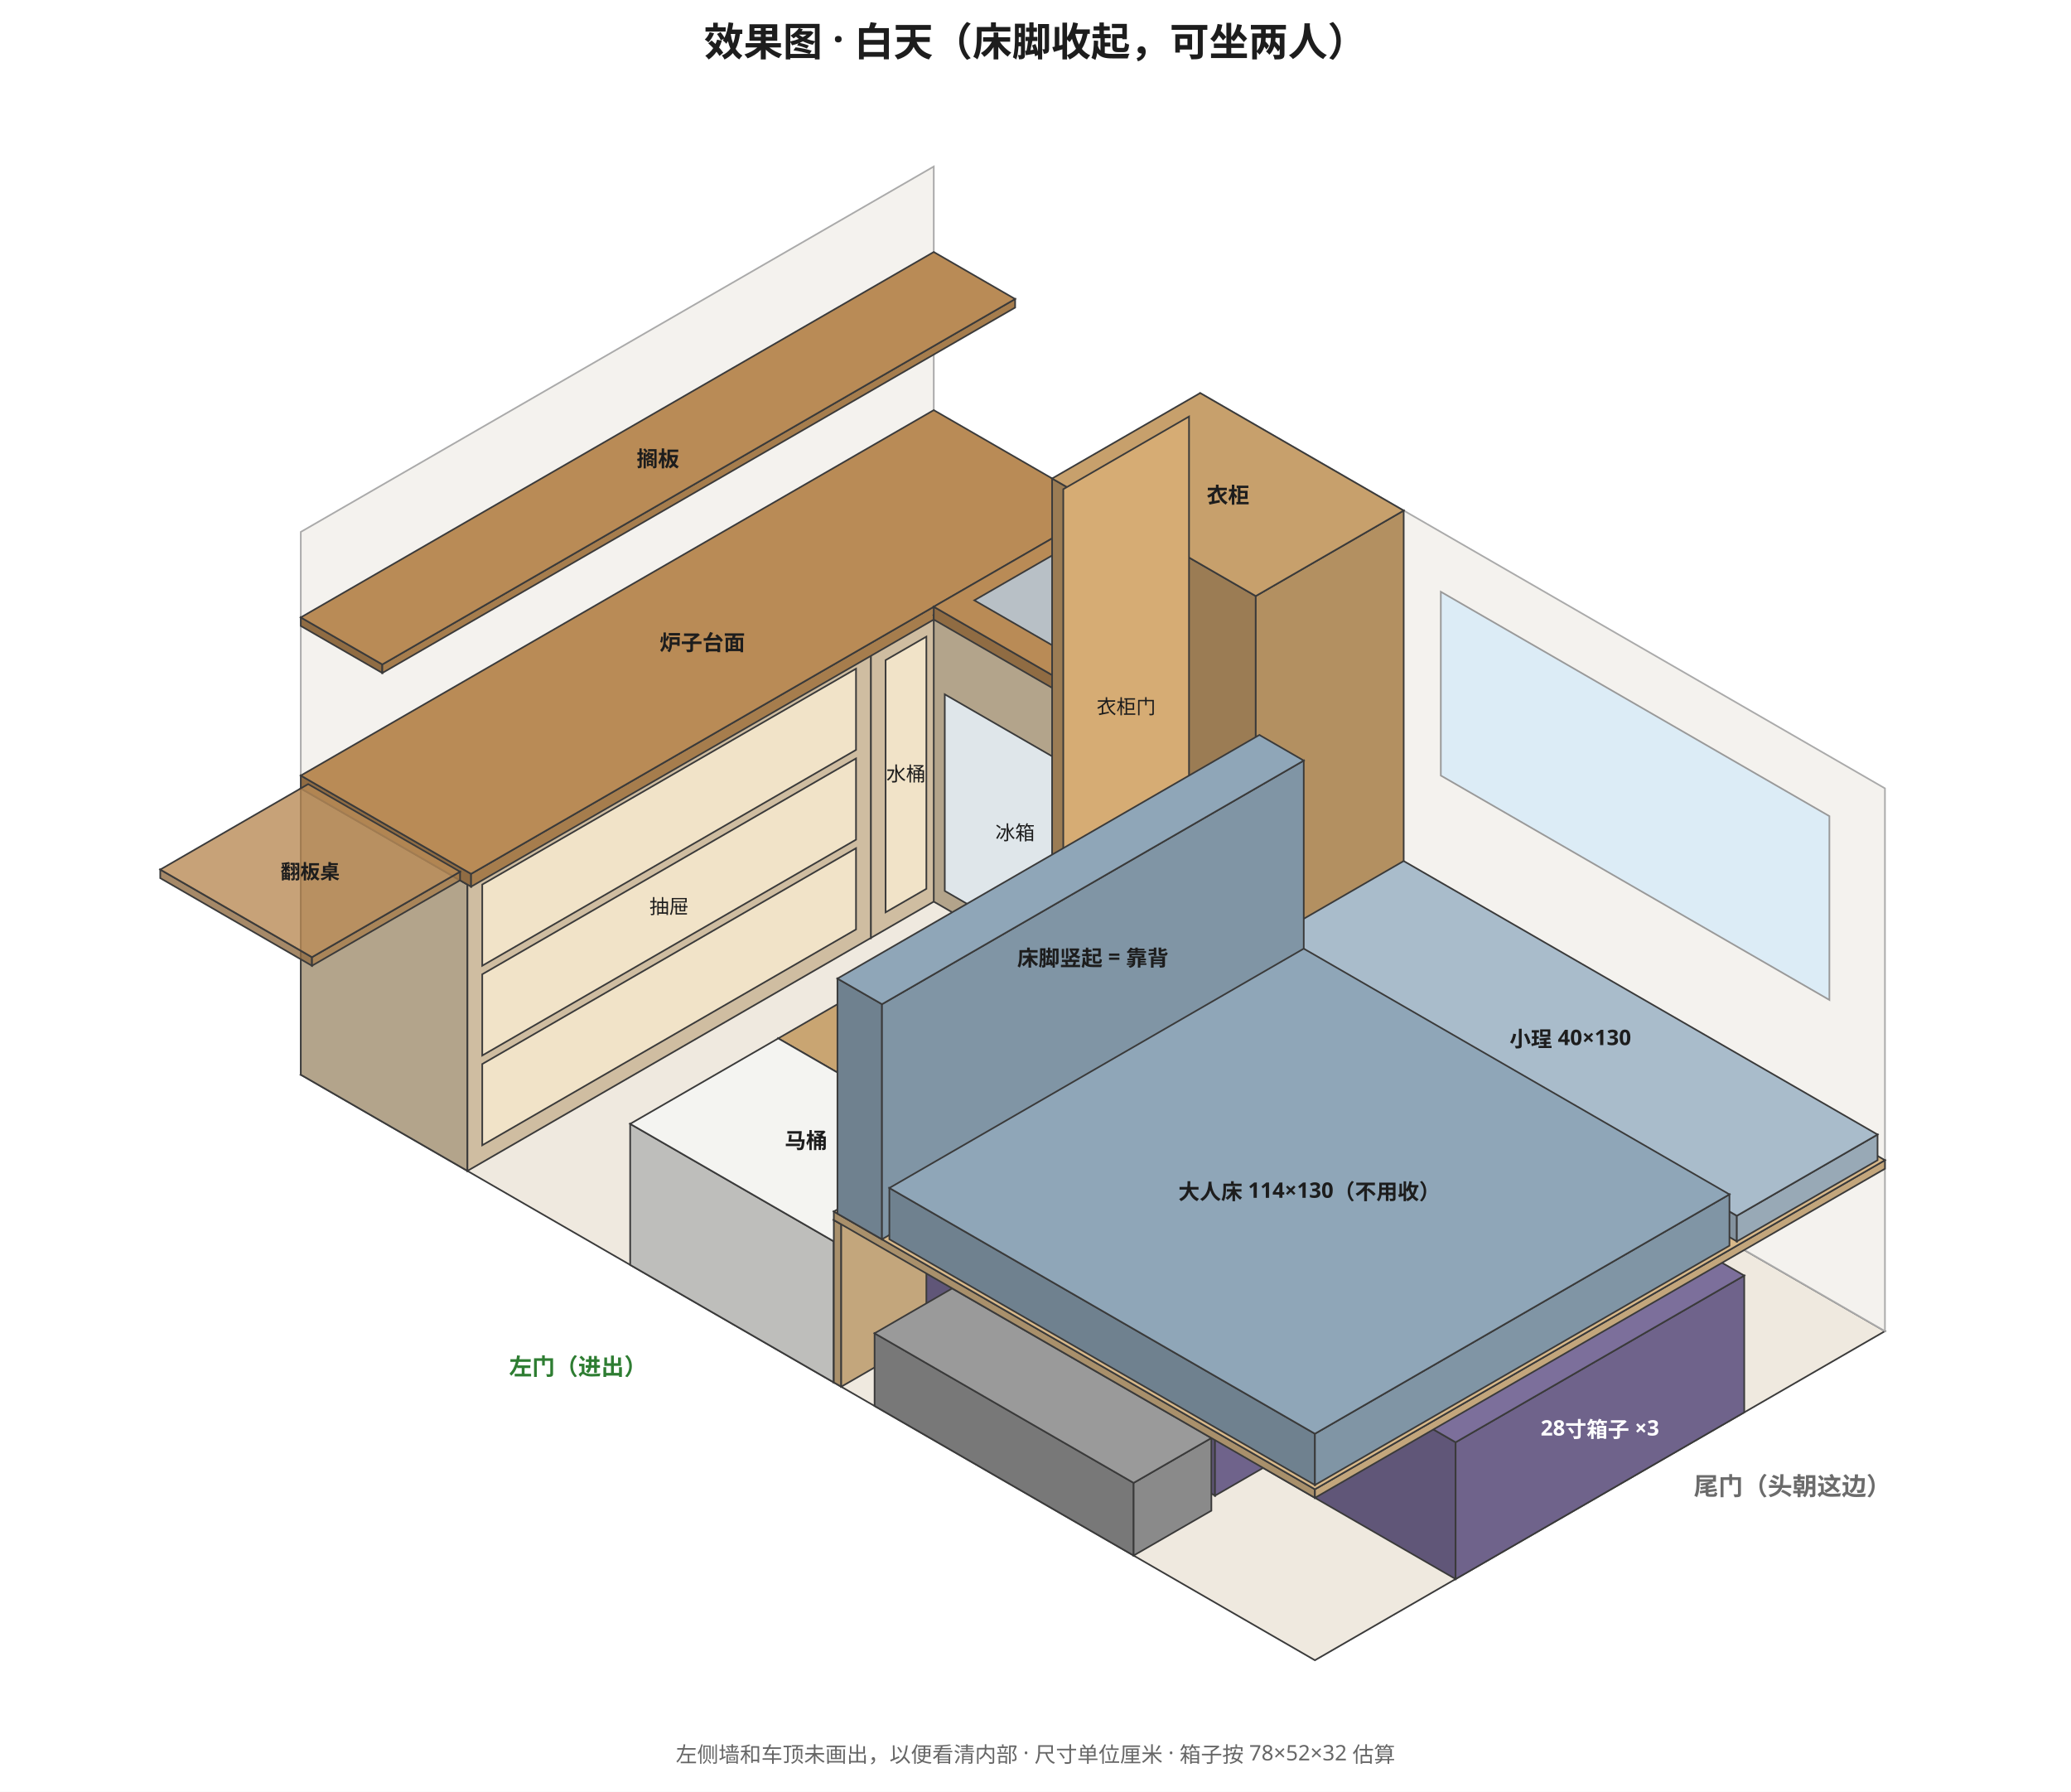
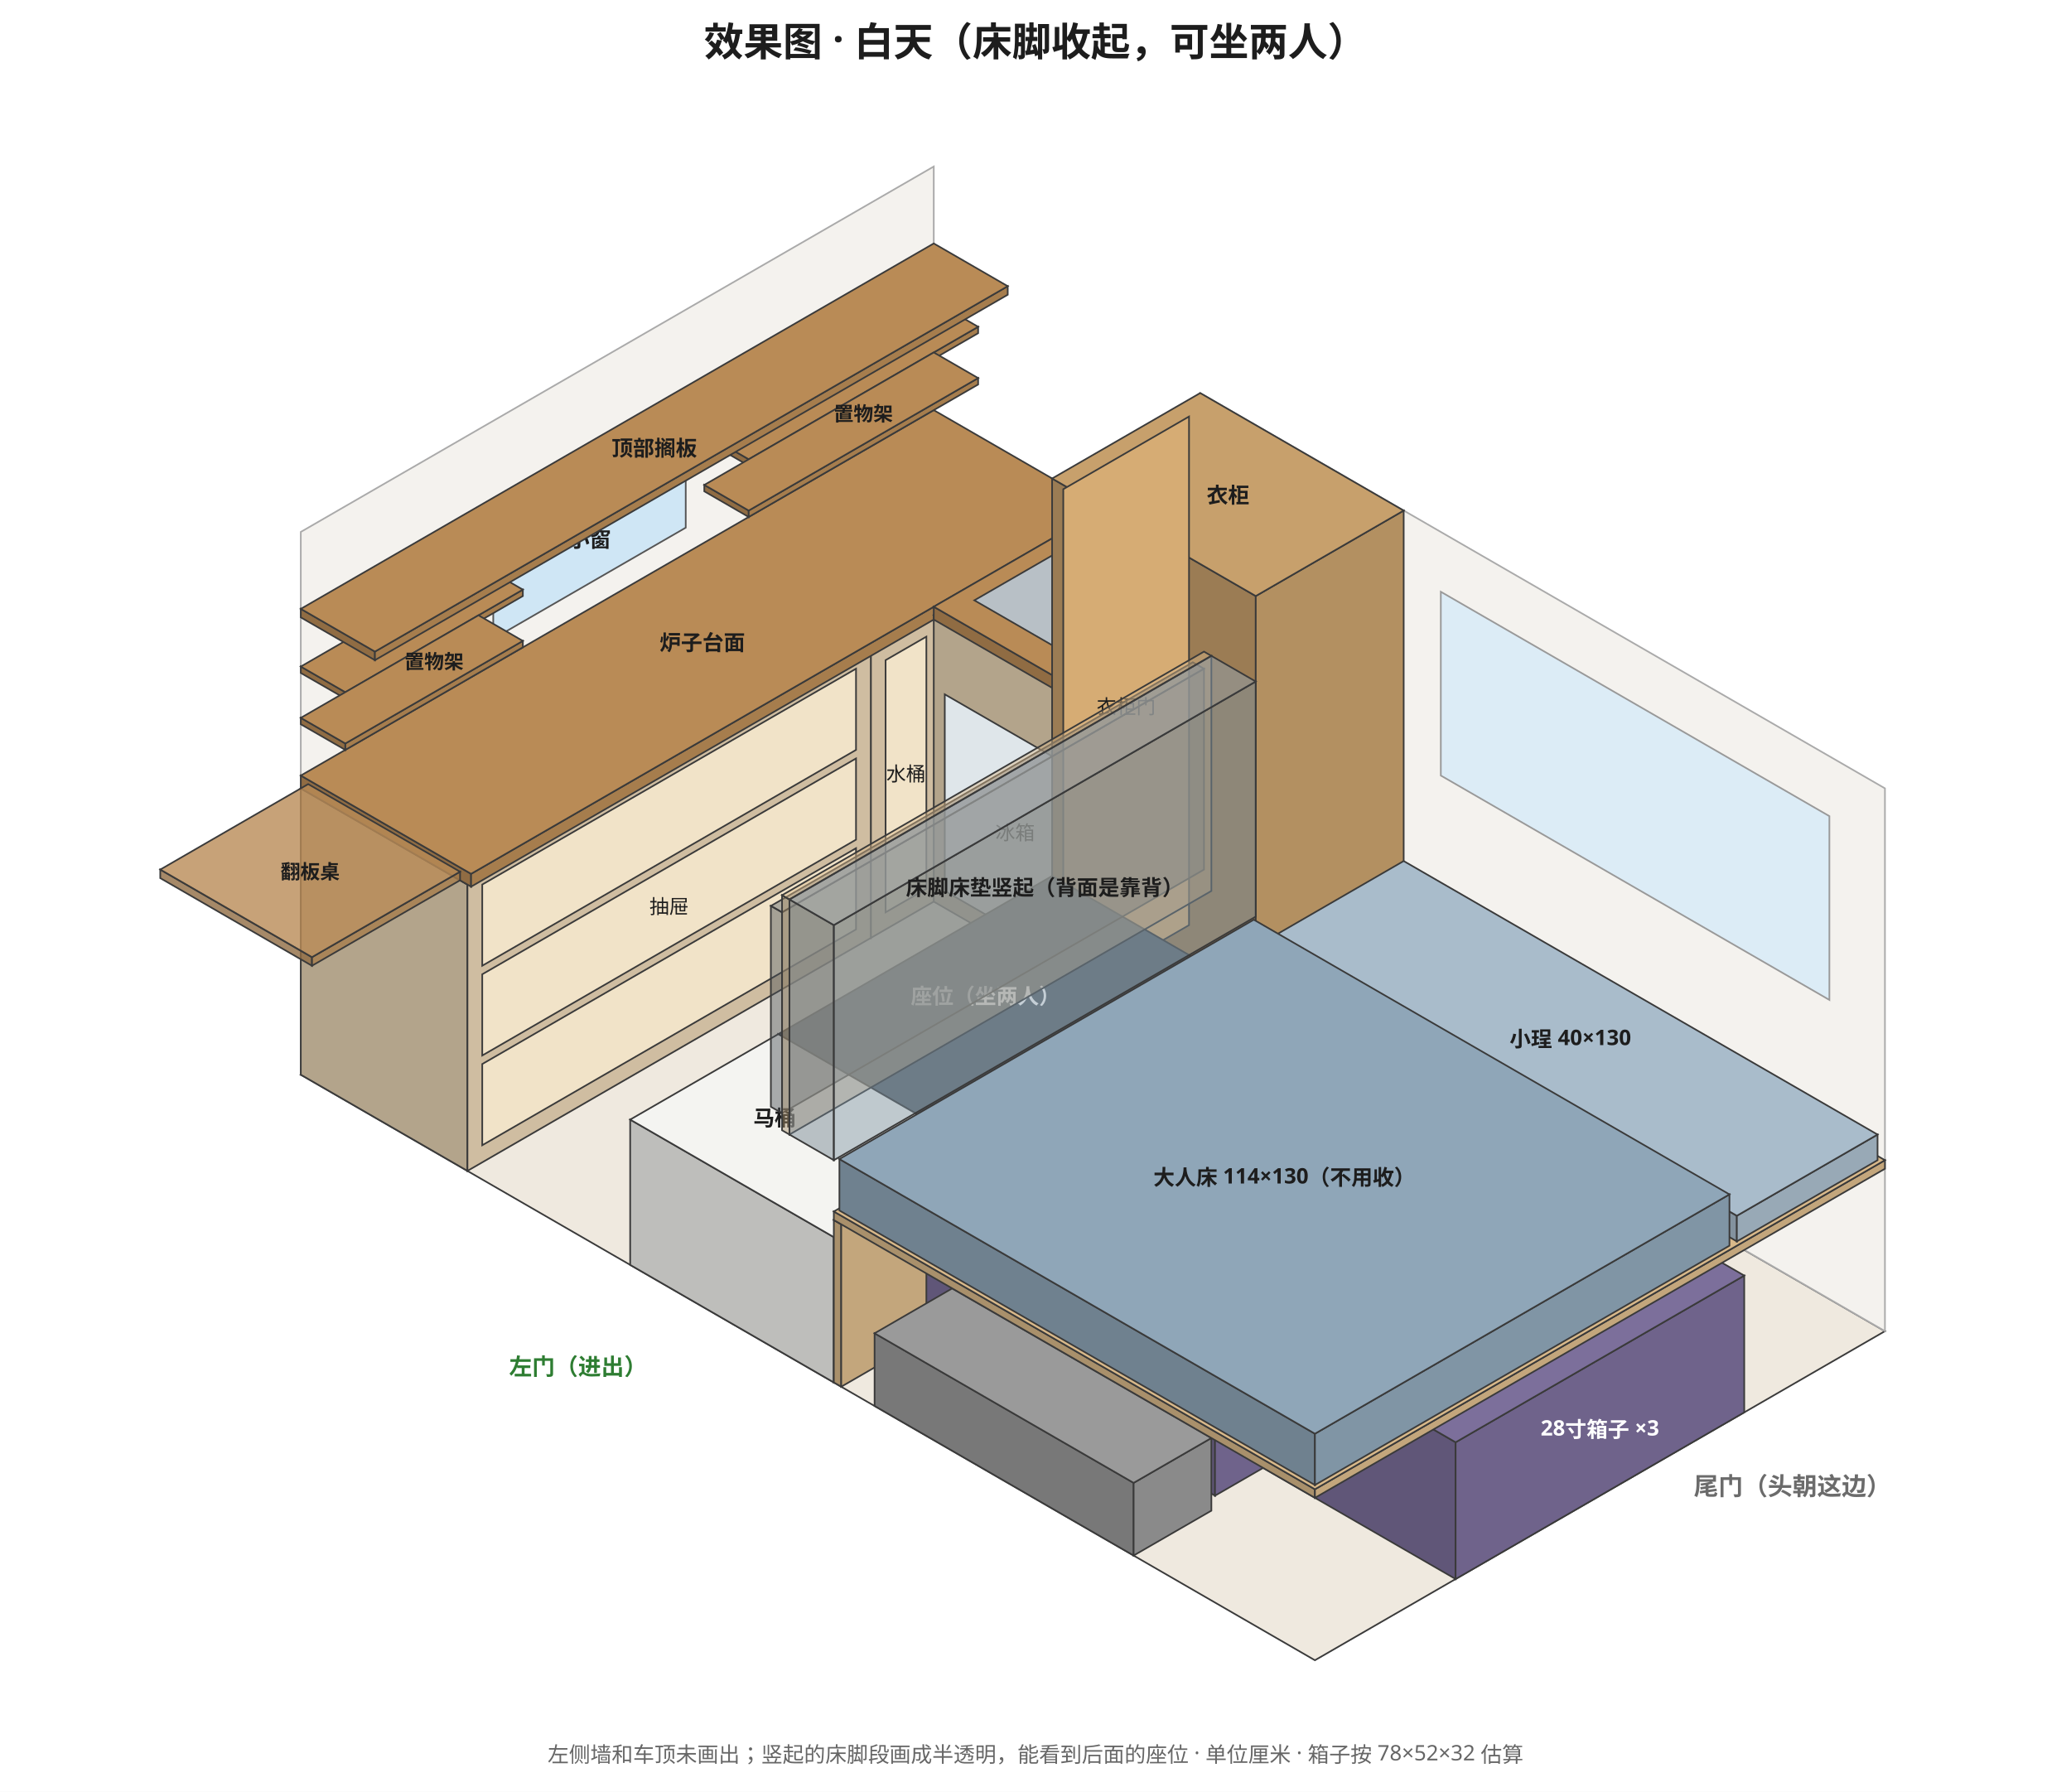
<svg xmlns="http://www.w3.org/2000/svg" width="1260" height="1090" viewBox="0 0 1260 1090" font-family="WenQuanYi Zen Hei, sans-serif">
  <rect width="1260" height="1090" fill="#ffffff" />
  <text x="630.0" y="34" font-size="24" text-anchor="middle" fill="#1d1d1d" font-weight="bold">效果图 · 白天（床脚收起，可坐两人）</text>
  <polygon points="800.0,1010.0 1146.8,809.8 730.2,569.3 768.5,547.2 568.1,431.5 183.0,653.8" fill="#efe9df" fill-opacity="1.0" stroke="#3a3a3a" stroke-width="1" />
  <polygon points="1146.8,809.8 730.2,569.3 730.2,239.1 1146.8,479.6" fill="#f3f1ec" fill-opacity="0.9" stroke="#aaa" stroke-width="1" />
  <polygon points="183.0,653.8 568.1,431.5 568.1,101.3 183.0,323.6" fill="#f3f1ec" fill-opacity="0.9" stroke="#aaa" stroke-width="1" />
-   <polygon points="300.1,362.6 417.2,295.0 417.2,243.0 300.1,310.6" fill="#cfe6f5" fill-opacity="1" stroke="#777" stroke-width="1" />
-   <text x="358.7" y="306.8" font-size="12" text-anchor="middle" fill="#1d1d1d">小窗</text>
+   <polygon points="300.1,388.6 417.2,321.0 417.2,269.0 300.1,336.6" fill="#cfe6f5" fill-opacity="1" stroke="#555" stroke-width="1" />
+   <text x="358.7" y="332.8" font-size="13" text-anchor="middle" fill="#1d1d1d" font-weight="bold">小窗</text>
  <polygon points="1113.0,608.3 876.6,471.8 876.6,360.0 1113.0,496.5" fill="#dcecf6" fill-opacity="1" stroke="#999" stroke-width="1" />
  <polygon points="529.8,570.6 428.5,512.1 428.5,337.9 529.8,396.4" fill="#b3a48b" fill-opacity="1.0" stroke="#3a3a3a" stroke-width="1" />
  <polygon points="529.8,570.6 669.4,490.0 669.4,315.8 529.8,396.4" fill="#cfbda1" fill-opacity="1.0" stroke="#3a3a3a" stroke-width="1" />
  <polygon points="529.8,396.4 669.4,315.8 568.1,257.3 428.5,337.9" fill="#e6d3b3" fill-opacity="1.0" stroke="#3a3a3a" stroke-width="1" />
  <polygon points="538.8,555.0 563.6,540.7 563.6,387.3 538.8,401.6" fill="#f1e3c8" fill-opacity="1.0" stroke="#3a3a3a" stroke-width="1" />
  <text x="551.2" y="475.1" font-size="12" text-anchor="middle" fill="#1d1d1d">水桶</text>
  <polygon points="284.4,712.3 183.0,653.8 183.0,479.6 284.4,538.1" fill="#b3a48b" fill-opacity="1.0" stroke="#3a3a3a" stroke-width="1" />
  <polygon points="284.4,712.3 529.8,570.6 529.8,396.4 284.4,538.1" fill="#cfbda1" fill-opacity="1.0" stroke="#3a3a3a" stroke-width="1" />
  <polygon points="284.4,538.1 529.8,396.4 428.5,337.9 183.0,479.6" fill="#e6d3b3" fill-opacity="1.0" stroke="#3a3a3a" stroke-width="1" />
  <polygon points="293.4,696.7 520.8,565.4 520.8,516.0 293.4,647.3" fill="#f1e3c8" fill-opacity="1.0" stroke="#3a3a3a" stroke-width="1" />
  <polygon points="293.4,642.1 520.8,510.8 520.8,461.4 293.4,592.7" fill="#f1e3c8" fill-opacity="1.0" stroke="#3a3a3a" stroke-width="1" />
  <text x="407.1" y="555.8" font-size="12" text-anchor="middle" fill="#1d1d1d">抽屉</text>
  <polygon points="293.4,587.5 520.8,456.2 520.8,406.8 293.4,538.1" fill="#f1e3c8" fill-opacity="1.0" stroke="#3a3a3a" stroke-width="1" />
  <polygon points="286.6,539.4 183.0,479.6 183.0,471.8 286.6,531.6" fill="#906c43" fill-opacity="1.0" stroke="#3a3a3a" stroke-width="1" />
  <polygon points="286.6,539.4 671.7,317.1 671.7,309.3 286.6,531.6" fill="#a67d4d" fill-opacity="1.0" stroke="#3a3a3a" stroke-width="1" />
  <polygon points="286.6,531.6 671.7,309.3 568.1,249.5 183.0,471.8" fill="#b98b56" fill-opacity="1.0" stroke="#3a3a3a" stroke-width="1" />
  <text x="427.3" y="395.6" font-size="13" text-anchor="middle" fill="#1d1d1d" font-weight="bold">炉子台面</text>
-   <polygon points="232.6,409.4 183.0,380.8 183.0,375.6 232.6,404.2" fill="#906c43" fill-opacity="1.0" stroke="#3a3a3a" stroke-width="1" />
-   <polygon points="232.6,409.4 617.6,187.1 617.6,181.9 232.6,404.2" fill="#a67d4d" fill-opacity="1.0" stroke="#3a3a3a" stroke-width="1" />
-   <polygon points="232.6,404.2 617.6,181.9 568.1,153.3 183.0,375.6" fill="#b98b56" fill-opacity="1.0" stroke="#3a3a3a" stroke-width="1" />
-   <text x="400.3" y="283.8" font-size="13" text-anchor="middle" fill="#1d1d1d" font-weight="bold">搁板</text>
+   <polygon points="455.5,283.3 428.5,267.7 428.5,263.8 455.5,279.4" fill="#906c43" fill-opacity="1.0" stroke="#3a3a3a" stroke-width="1" />
+   <polygon points="455.5,283.3 595.1,202.7 595.1,198.8 455.5,279.4" fill="#a67d4d" fill-opacity="1.0" stroke="#3a3a3a" stroke-width="1" />
+   <polygon points="455.5,279.4 595.1,198.8 568.1,183.2 428.5,263.8" fill="#b98b56" fill-opacity="1.0" stroke="#3a3a3a" stroke-width="1" />
+   <polygon points="455.5,314.5 428.5,298.9 428.5,295.0 455.5,310.6" fill="#906c43" fill-opacity="1.0" stroke="#3a3a3a" stroke-width="1" />
+   <polygon points="455.5,314.5 595.1,233.9 595.1,230.0 455.5,310.6" fill="#a67d4d" fill-opacity="1.0" stroke="#3a3a3a" stroke-width="1" />
+   <polygon points="455.5,310.6 595.1,230.0 568.1,214.4 428.5,295.0" fill="#b98b56" fill-opacity="1.0" stroke="#3a3a3a" stroke-width="1" />
+   <polygon points="210.1,425.0 183.0,409.4 183.0,405.5 210.1,421.1" fill="#906c43" fill-opacity="1.0" stroke="#3a3a3a" stroke-width="1" />
+   <polygon points="210.1,425.0 318.1,362.6 318.1,358.7 210.1,421.1" fill="#a67d4d" fill-opacity="1.0" stroke="#3a3a3a" stroke-width="1" />
+   <polygon points="210.1,421.1 318.1,358.7 291.1,343.1 183.0,405.5" fill="#b98b56" fill-opacity="1.0" stroke="#3a3a3a" stroke-width="1" />
+   <polygon points="210.1,456.2 183.0,440.6 183.0,436.7 210.1,452.3" fill="#906c43" fill-opacity="1.0" stroke="#3a3a3a" stroke-width="1" />
+   <polygon points="210.1,456.2 318.1,393.8 318.1,389.9 210.1,452.3" fill="#a67d4d" fill-opacity="1.0" stroke="#3a3a3a" stroke-width="1" />
+   <polygon points="210.1,452.3 318.1,389.9 291.1,374.3 183.0,436.7" fill="#b98b56" fill-opacity="1.0" stroke="#3a3a3a" stroke-width="1" />
+   <text x="264.1" y="406.8" font-size="12" text-anchor="middle" fill="#1d1d1d" font-weight="bold">置物架</text>
+   <text x="525.3" y="256.0" font-size="12" text-anchor="middle" fill="#1d1d1d" font-weight="bold">置物架</text>
+   <polygon points="228.1,401.6 183.0,375.6 183.0,370.4 228.1,396.4" fill="#906c43" fill-opacity="1.0" stroke="#3a3a3a" stroke-width="1" />
+   <polygon points="228.1,401.6 613.1,179.3 613.1,174.1 228.1,396.4" fill="#a67d4d" fill-opacity="1.0" stroke="#3a3a3a" stroke-width="1" />
+   <polygon points="228.1,396.4 613.1,174.1 568.1,148.1 183.0,370.4" fill="#b98b56" fill-opacity="1.0" stroke="#3a3a3a" stroke-width="1" />
+   <text x="398.1" y="277.3" font-size="13" text-anchor="middle" fill="#1d1d1d" font-weight="bold">顶部搁板</text>
  <polygon points="189.8,587.5 97.5,534.2 97.5,529.0 189.8,582.3" fill="#906c43" fill-opacity="0.8" stroke="#3a3a3a" stroke-width="1" />
  <polygon points="189.8,587.5 279.9,535.5 279.9,530.3 189.8,582.3" fill="#a67d4d" fill-opacity="0.8" stroke="#3a3a3a" stroke-width="1" />
  <polygon points="189.8,582.3 279.9,530.3 187.5,477.0 97.5,529.0" fill="#b98b56" fill-opacity="0.8" stroke="#3a3a3a" stroke-width="1" />
  <text x="188.7" y="534.6" font-size="12" text-anchor="middle" fill="#1d1d1d" font-weight="bold">翻板桌</text>
  <polygon points="667.2,605.7 568.1,548.5 568.1,374.3 667.2,431.5" fill="#b3a48b" fill-opacity="1.0" stroke="#3a3a3a" stroke-width="1" />
  <polygon points="667.2,605.7 768.5,547.2 768.5,373.0 667.2,431.5" fill="#cfbda1" fill-opacity="1.0" stroke="#3a3a3a" stroke-width="1" />
  <polygon points="667.2,431.5 768.5,373.0 669.4,315.8 568.1,374.3" fill="#e6d3b3" fill-opacity="1.0" stroke="#3a3a3a" stroke-width="1" />
  <polygon points="660.4,591.4 574.8,542.0 574.8,422.4 660.4,471.8" fill="#dfe6ea" fill-opacity="1.0" stroke="#3a3a3a" stroke-width="1" />
  <text x="617.6" y="510.9" font-size="12" text-anchor="middle" fill="#1d1d1d">冰箱</text>
  <polygon points="667.2,434.1 568.1,376.9 568.1,369.1 667.2,426.3" fill="#906c43" fill-opacity="1.0" stroke="#3a3a3a" stroke-width="1" />
  <polygon points="667.2,434.1 770.7,374.3 770.7,366.5 667.2,426.3" fill="#a67d4d" fill-opacity="1.0" stroke="#3a3a3a" stroke-width="1" />
  <polygon points="667.2,426.3 770.7,366.5 671.7,309.3 568.1,369.1" fill="#b98b56" fill-opacity="1.0" stroke="#3a3a3a" stroke-width="1" />
  <polygon points="669.4,409.4 743.7,366.5 667.2,322.3 592.8,365.2" fill="#b8c0c6" fill-opacity="1.0" stroke="#3a3a3a" stroke-width="1" />
  <text x="667.2" y="371.5" font-size="13" text-anchor="middle" fill="#1d1d1d" font-weight="bold">水槽</text>
  <polygon points="764.0,692.8 640.1,621.3 640.1,291.1 764.0,362.6" fill="#9b7c54" fill-opacity="1.0" stroke="#3a3a3a" stroke-width="1" />
  <polygon points="764.0,692.8 854.0,640.8 854.0,310.6 764.0,362.6" fill="#b39061" fill-opacity="1.0" stroke="#3a3a3a" stroke-width="1" />
  <polygon points="764.0,362.6 854.0,310.6 730.2,239.1 640.1,291.1" fill="#c7a06c" fill-opacity="1.0" stroke="#3a3a3a" stroke-width="1" />
  <text x="747.1" y="305.9" font-size="13" text-anchor="middle" fill="#1d1d1d" font-weight="bold">衣柜</text>
  <polygon points="646.9,607.0 723.4,562.8 723.4,253.4 646.9,297.6" fill="#d6ac74" fill-opacity="1.0" stroke="#3a3a3a" stroke-width="1" />
  <text x="685.2" y="434.2" font-size="12" text-anchor="middle" fill="#1d1d1d">衣柜门</text>
-   <polygon points="597.4,789.0 473.5,717.5 473.5,631.7 597.4,703.2" fill="#9c8058" fill-opacity="1.0" stroke="#3a3a3a" stroke-width="1" />
-   <polygon points="597.4,789.0 764.0,692.8 764.0,607.0 597.4,703.2" fill="#b49466" fill-opacity="1.0" stroke="#3a3a3a" stroke-width="1" />
-   <polygon points="597.4,703.2 764.0,607.0 640.1,535.5 473.5,631.7" fill="#c9a572" fill-opacity="1.0" stroke="#3a3a3a" stroke-width="1" />
-   <text x="618.7" y="624.4" font-size="13" text-anchor="middle" fill="#1d1d1d" font-weight="bold">座位箱（坐两人）</text>
-   <polygon points="507.3,841.0 383.4,769.5 383.4,683.7 507.3,755.2" fill="#bebebb" fill-opacity="1.0" stroke="#3a3a3a" stroke-width="1" />
-   <polygon points="507.3,841.0 597.4,789.0 597.4,703.2 507.3,755.2" fill="#dbdbd8" fill-opacity="1.0" stroke="#3a3a3a" stroke-width="1" />
-   <polygon points="507.3,755.2 597.4,703.2 473.5,631.7 383.4,683.7" fill="#f4f4f1" fill-opacity="1.0" stroke="#3a3a3a" stroke-width="1" />
-   <text x="490.4" y="698.5" font-size="13" text-anchor="middle" fill="#1d1d1d" font-weight="bold">马桶</text>
+   <polygon points="597.4,789.0 473.5,717.5 473.5,636.9 597.4,708.4" fill="#9c8058" fill-opacity="1.0" stroke="#3a3a3a" stroke-width="1" />
+   <polygon points="597.4,789.0 764.0,692.8 764.0,612.2 597.4,708.4" fill="#b49466" fill-opacity="1.0" stroke="#3a3a3a" stroke-width="1" />
+   <polygon points="597.4,708.4 764.0,612.2 640.1,540.7 473.5,636.9" fill="#c9a572" fill-opacity="1.0" stroke="#3a3a3a" stroke-width="1" />
+   <polygon points="559.1,686.3 473.5,636.9 473.5,629.1 559.1,678.5" fill="#4a5057" fill-opacity="1.0" stroke="#3a3a3a" stroke-width="1" />
+   <polygon points="559.1,686.3 725.7,590.1 725.7,582.3 559.1,678.5" fill="#555c64" fill-opacity="1.0" stroke="#3a3a3a" stroke-width="1" />
+   <polygon points="559.1,678.5 725.7,582.3 640.1,532.9 473.5,629.1" fill="#5f6770" fill-opacity="1.0" stroke="#3a3a3a" stroke-width="1" />
+   <polygon points="507.3,841.0 383.4,769.5 383.4,681.1 507.3,752.6" fill="#bebebb" fill-opacity="1.0" stroke="#3a3a3a" stroke-width="1" />
+   <polygon points="507.3,841.0 597.4,789.0 597.4,700.6 507.3,752.6" fill="#dbdbd8" fill-opacity="1.0" stroke="#3a3a3a" stroke-width="1" />
+   <polygon points="507.3,752.6 597.4,700.6 473.5,629.1 383.4,681.1" fill="#f4f4f1" fill-opacity="1.0" stroke="#3a3a3a" stroke-width="1" />
+   <text x="599.6" y="610.7" font-size="13" text-anchor="middle" fill="#ffffff" font-weight="bold">座位（坐两人）</text>
+   <text x="471.3" y="684.8" font-size="13" text-anchor="middle" fill="#1d1d1d" font-weight="bold">马桶</text>
  <polygon points="511.8,843.6 507.3,841.0 507.3,742.2 511.8,744.8" fill="#a9906b" fill-opacity="1.0" stroke="#3a3a3a" stroke-width="1" />
  <polygon points="511.8,843.6 858.5,643.4 858.5,544.6 511.8,744.8" fill="#c3a67c" fill-opacity="1.0" stroke="#3a3a3a" stroke-width="1" />
  <polygon points="511.8,744.8 858.5,544.6 854.0,542.0 507.3,742.2" fill="#d9b98a" fill-opacity="1.0" stroke="#3a3a3a" stroke-width="1" />
  <polygon points="989.1,773.4 831.5,682.4 831.5,638.2 989.1,729.2" fill="#787878" fill-opacity="1.0" stroke="#3a3a3a" stroke-width="1" />
  <polygon points="989.1,773.4 1036.4,746.1 1036.4,701.9 989.1,729.2" fill="#8a8a8a" fill-opacity="1.0" stroke="#3a3a3a" stroke-width="1" />
  <polygon points="989.1,729.2 1036.4,701.9 878.8,610.9 831.5,638.2" fill="#9a9a9a" fill-opacity="1.0" stroke="#3a3a3a" stroke-width="1" />
  <polygon points="856.3,842.3 680.7,740.9 680.7,657.7 856.3,759.1" fill="#605678" fill-opacity="1.0" stroke="#3a3a3a" stroke-width="1" />
  <polygon points="856.3,842.3 973.4,774.7 973.4,691.5 856.3,759.1" fill="#6f638b" fill-opacity="1.0" stroke="#3a3a3a" stroke-width="1" />
  <polygon points="856.3,759.1 973.4,691.5 797.7,590.1 680.7,657.7" fill="#7c6f9b" fill-opacity="1.0" stroke="#3a3a3a" stroke-width="1" />
  <polygon points="739.2,909.9 563.6,808.5 563.6,725.3 739.2,826.7" fill="#605678" fill-opacity="1.0" stroke="#3a3a3a" stroke-width="1" />
  <polygon points="739.2,909.9 856.3,842.3 856.3,759.1 739.2,826.7" fill="#6f638b" fill-opacity="1.0" stroke="#3a3a3a" stroke-width="1" />
  <polygon points="739.2,826.7 856.3,759.1 680.7,657.7 563.6,725.3" fill="#7c6f9b" fill-opacity="1.0" stroke="#3a3a3a" stroke-width="1" />
  <polygon points="689.7,946.3 532.1,855.3 532.1,811.1 689.7,902.1" fill="#787878" fill-opacity="1.0" stroke="#3a3a3a" stroke-width="1" />
  <polygon points="689.7,946.3 737.0,919.0 737.0,874.8 689.7,902.1" fill="#8a8a8a" fill-opacity="1.0" stroke="#3a3a3a" stroke-width="1" />
  <polygon points="689.7,902.1 737.0,874.8 579.3,783.8 532.1,811.1" fill="#9a9a9a" fill-opacity="1.0" stroke="#3a3a3a" stroke-width="1" />
  <polygon points="885.6,960.6 768.5,893.0 768.5,809.8 885.6,877.4" fill="#605678" fill-opacity="1.0" stroke="#3a3a3a" stroke-width="1" />
  <polygon points="885.6,960.6 1061.2,859.2 1061.2,776.0 885.6,877.4" fill="#6f638b" fill-opacity="1.0" stroke="#3a3a3a" stroke-width="1" />
  <polygon points="885.6,877.4 1061.2,776.0 944.1,708.4 768.5,809.8" fill="#7c6f9b" fill-opacity="1.0" stroke="#3a3a3a" stroke-width="1" />
  <text x="973.4" y="873.3" font-size="13" text-anchor="middle" fill="#ffffff" font-weight="bold">28寸箱子 ×3</text>
  <polygon points="800.0,911.2 507.3,742.2 507.3,737.0 800.0,906.0" fill="#a9906b" fill-opacity="1.0" stroke="#3a3a3a" stroke-width="1" />
  <polygon points="800.0,911.2 1146.8,711.0 1146.8,705.8 800.0,906.0" fill="#c3a67c" fill-opacity="1.0" stroke="#3a3a3a" stroke-width="1" />
  <polygon points="800.0,906.0 1146.8,705.8 854.0,536.8 507.3,737.0" fill="#d9b98a" fill-opacity="1.0" stroke="#3a3a3a" stroke-width="1" />
  <polygon points="1056.7,755.2 768.5,588.8 768.5,573.2 1056.7,739.6" fill="#83929e" fill-opacity="1.0" stroke="#3a3a3a" stroke-width="1" />
  <polygon points="1056.7,755.2 1142.3,705.8 1142.3,690.2 1056.7,739.6" fill="#98a9b6" fill-opacity="1.0" stroke="#3a3a3a" stroke-width="1" />
  <polygon points="1056.7,739.6 1142.3,690.2 854.0,523.8 768.5,573.2" fill="#a9bccb" fill-opacity="1.0" stroke="#3a3a3a" stroke-width="1" />
  <text x="955.4" y="636.7" font-size="13" text-anchor="middle" fill="#1d1d1d" font-weight="bold">小珵 40×130</text>
-   <polygon points="536.6,753.9 509.5,738.3 509.5,595.3 536.6,610.9" fill="#6f818f" fill-opacity="1.0" stroke="#3a3a3a" stroke-width="1" />
-   <polygon points="536.6,753.9 793.2,605.7 793.2,462.7 536.6,610.9" fill="#8095a5" fill-opacity="1.0" stroke="#3a3a3a" stroke-width="1" />
-   <polygon points="536.6,610.9 793.2,462.7 766.2,447.1 509.5,595.3" fill="#8fa6b8" fill-opacity="1.0" stroke="#3a3a3a" stroke-width="1" />
-   <text x="664.9" y="587.5" font-size="13" text-anchor="middle" fill="#1d1d1d" font-weight="bold">床脚竖起 = 靠背</text>
-   <polygon points="800.0,903.4 541.1,753.9 541.1,722.7 800.0,872.2" fill="#6f818f" fill-opacity="1.0" stroke="#3a3a3a" stroke-width="1" />
+   <polygon points="475.8,677.2 469.0,673.3 469.0,551.1 475.8,555.0" fill="#4a5057" fill-opacity="0.45" stroke="#3a3a3a" stroke-width="1" />
+   <polygon points="475.8,677.2 732.5,529.0 732.5,406.8 475.8,555.0" fill="#555c64" fill-opacity="0.45" stroke="#3a3a3a" stroke-width="1" />
+   <polygon points="475.8,555.0 732.5,406.8 725.7,402.9 469.0,551.1" fill="#5f6770" fill-opacity="0.45" stroke="#3a3a3a" stroke-width="1" />
+   <polygon points="480.3,690.2 475.8,687.6 475.8,544.6 480.3,547.2" fill="#a9906b" fill-opacity="0.45" stroke="#3a3a3a" stroke-width="1" />
+   <polygon points="480.3,690.2 737.0,542.0 737.0,399.0 480.3,547.2" fill="#c3a67c" fill-opacity="0.45" stroke="#3a3a3a" stroke-width="1" />
+   <polygon points="480.3,547.2 737.0,399.0 732.5,396.4 475.8,544.6" fill="#d9b98a" fill-opacity="0.45" stroke="#3a3a3a" stroke-width="1" />
+   <polygon points="507.3,705.8 480.3,690.2 480.3,547.2 507.3,562.8" fill="#6f818f" fill-opacity="0.45" stroke="#3a3a3a" stroke-width="1" />
+   <polygon points="507.3,705.8 764.0,557.6 764.0,414.6 507.3,562.8" fill="#8095a5" fill-opacity="0.45" stroke="#3a3a3a" stroke-width="1" />
+   <polygon points="507.3,562.8 764.0,414.6 737.0,399.0 480.3,547.2" fill="#8fa6b8" fill-opacity="0.45" stroke="#3a3a3a" stroke-width="1" />
+   <text x="635.6" y="544.6" font-size="13" text-anchor="middle" fill="#1d1d1d" font-weight="bold">床脚床垫竖起（背面是靠背）</text>
+   <polygon points="800.0,903.4 510.7,736.4 510.7,705.1 800.0,872.2" fill="#6f818f" fill-opacity="1.0" stroke="#3a3a3a" stroke-width="1" />
  <polygon points="800.0,903.4 1052.2,757.8 1052.2,726.6 800.0,872.2" fill="#8095a5" fill-opacity="1.0" stroke="#3a3a3a" stroke-width="1" />
-   <polygon points="800.0,872.2 1052.2,726.6 793.2,577.1 541.1,722.7" fill="#8fa6b8" fill-opacity="1.0" stroke="#3a3a3a" stroke-width="1" />
-   <text x="796.6" y="729.6" font-size="13" text-anchor="middle" fill="#1d1d1d" font-weight="bold">大人床 114×130（不用收）</text>
+   <polygon points="800.0,872.2 1052.2,726.6 762.8,559.5 510.7,705.1" fill="#8fa6b8" fill-opacity="1.0" stroke="#3a3a3a" stroke-width="1" />
+   <text x="781.4" y="720.9" font-size="13" text-anchor="middle" fill="#1d1d1d" font-weight="bold">大人床 114×130（不用收）</text>
  <text x="1090.5" y="909.5" font-size="15" text-anchor="middle" fill="#6b6b6b" font-weight="bold">尾门（头朝这边）</text>
  <text x="393.7" y="836.4" font-size="14" text-anchor="end" fill="#2e7d32" font-weight="bold">左门（进出）</text>
-   <text x="630.0" y="1072.0" font-size="13" text-anchor="middle" fill="#666">左侧墙和车顶未画出，以便看清内部 · 尺寸单位厘米 · 箱子按 78×52×32 估算</text>
+   <text x="630.0" y="1072.0" font-size="13" text-anchor="middle" fill="#666">左侧墙和车顶未画出；竖起的床脚段画成半透明，能看到后面的座位 · 单位厘米 · 箱子按 78×52×32 估算</text>
</svg>
